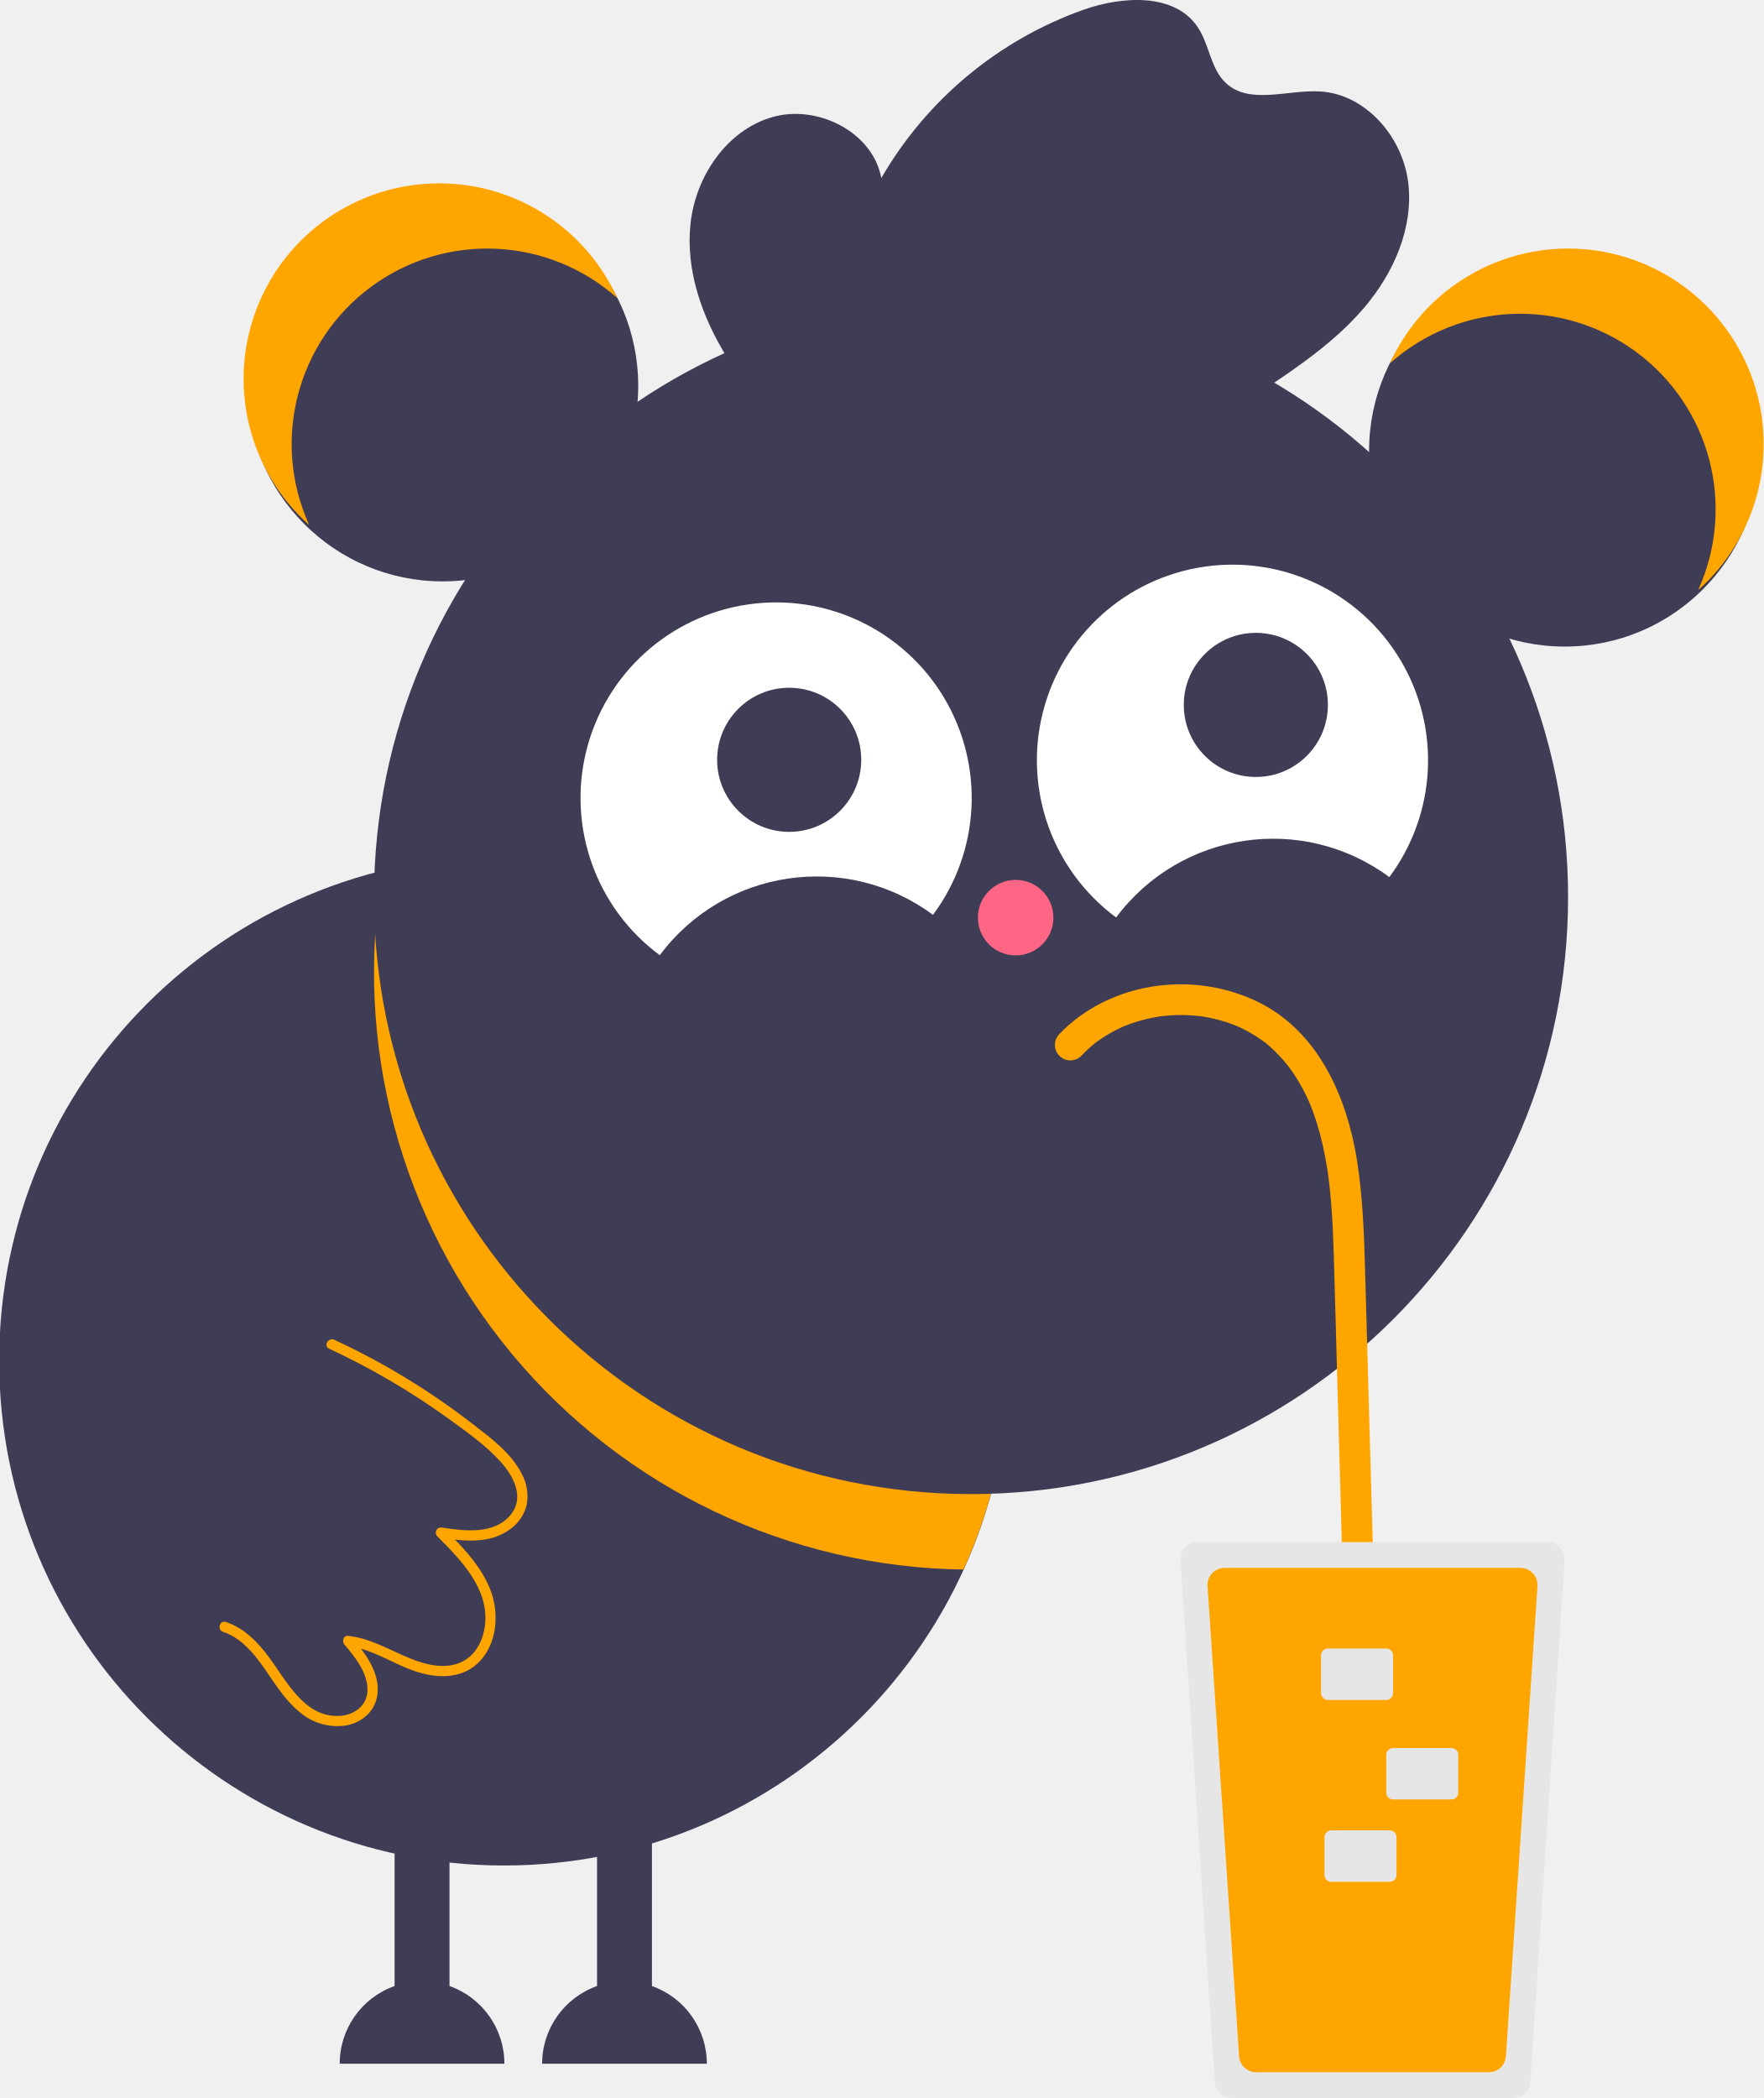
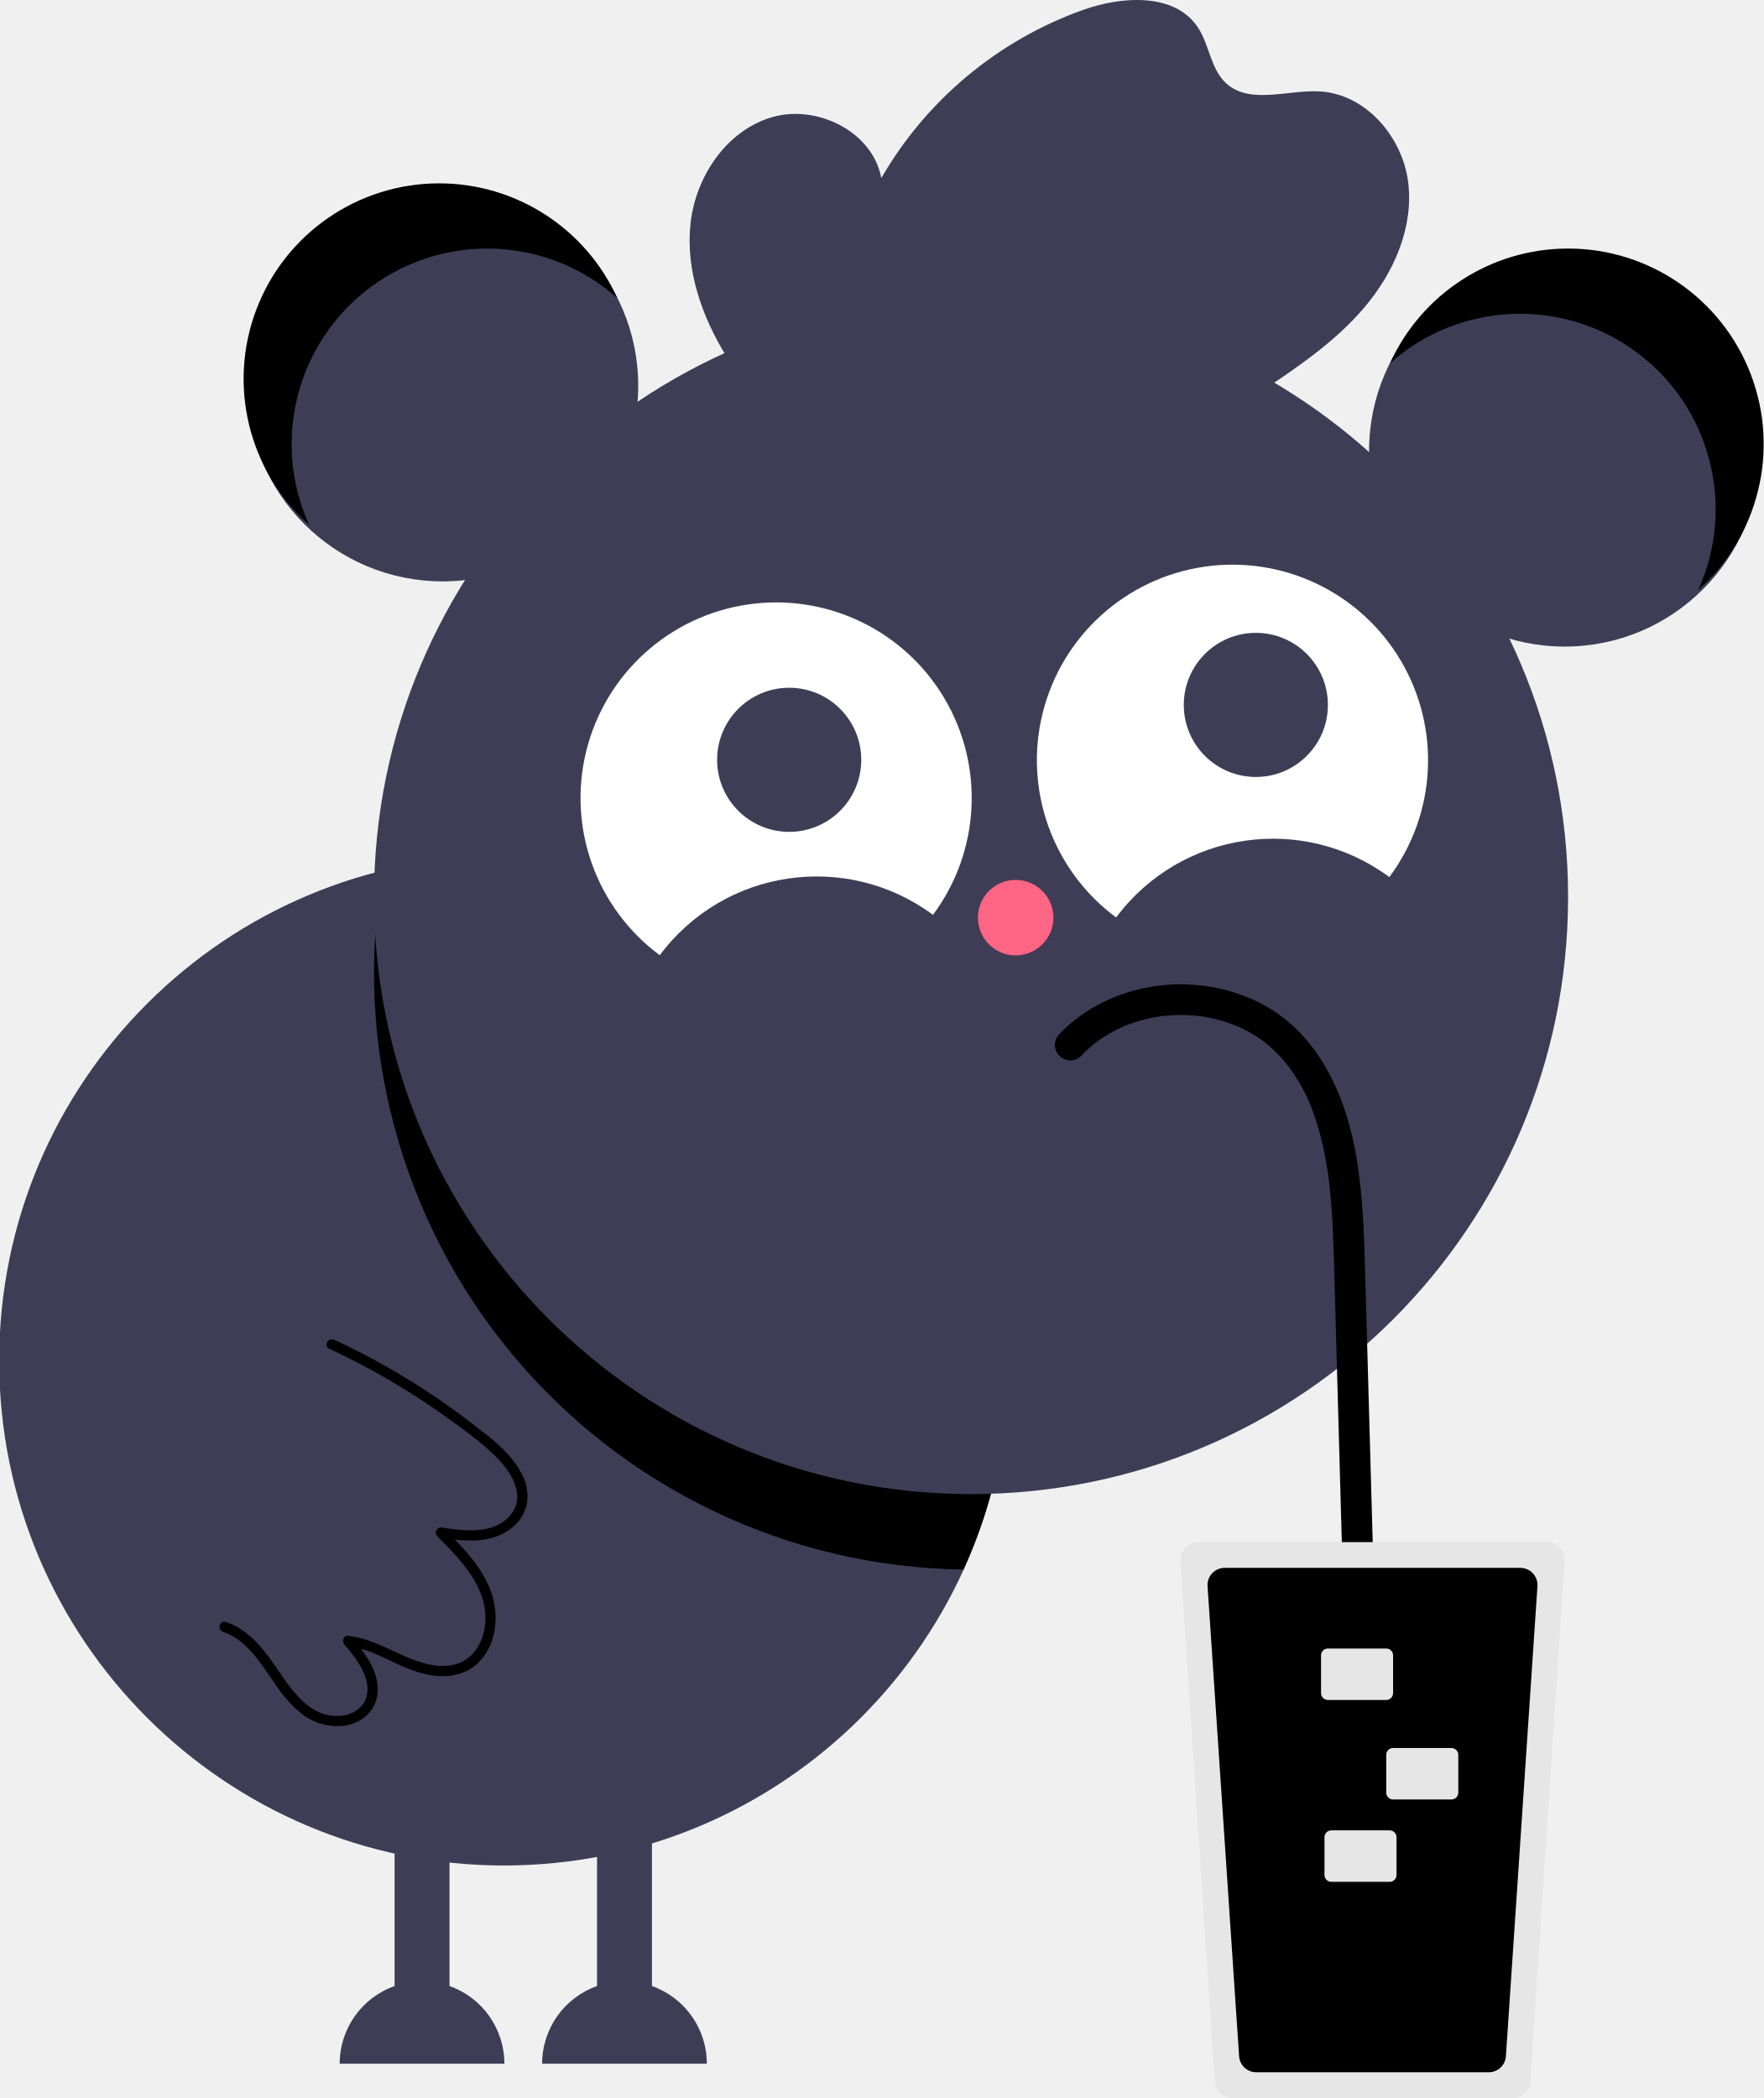
- <svg xmlns="http://www.w3.org/2000/svg" width="514" height="611.437" viewBox="0 0 514 611.437">
+ <svg xmlns="http://www.w3.org/2000/svg" id="src" viewBox="0 0 514 611.437">
  <circle cx="129" cy="112.437" r="57" fill="#3f3d56" />
  <circle cx="456" cy="131.437" r="57" fill="#3f3d56" />
-   <path d="M800,216.718a56.996,56.996,0,0,0-51.899,33.438,56.992,56.992,0,0,1,89.798,66.124A56.991,56.991,0,0,0,800,216.718Z" transform="translate(-343 -144.2816)" fill="orange" />
-   <path d="M471,197.718a56.996,56.996,0,0,1,51.899,33.438,56.992,56.992,0,0,0-89.798,66.124A56.991,56.991,0,0,1,471,197.718Z" transform="translate(-343 -144.2816)" fill="orange" />
+   <path d="M800,216.718a56.996,56.996,0,0,0-51.899,33.438,56.992,56.992,0,0,1,89.798,66.124A56.991,56.991,0,0,0,800,216.718Z" transform="translate(-343 -144.2816)" fill="currentColor" />
+   <path d="M471,197.718a56.996,56.996,0,0,1,51.899,33.438,56.992,56.992,0,0,0-89.798,66.124A56.991,56.991,0,0,1,471,197.718Z" transform="translate(-343 -144.2816)" fill="currentColor" />
  <path d="M637,540.718a147.12,147.12,0,1,1-147-147A146.505,146.505,0,0,1,637,540.718Z" transform="translate(-343 -144.2816)" fill="#3f3d56" />
-   <path d="M637,540.718a146.505,146.505,0,0,1-13.21,60.99A174.121,174.121,0,0,1,454.53,398.028,147.12,147.12,0,0,1,637,540.718Z" transform="translate(-343 -144.2816)" fill="orange" />
+   <path d="M637,540.718a146.505,146.505,0,0,1-13.21,60.99A174.121,174.121,0,0,1,454.53,398.028,147.12,147.12,0,0,1,637,540.718Z" transform="translate(-343 -144.2816)" fill="currentColor" />
  <circle cx="283" cy="261.437" r="174" fill="#3f3d56" />
  <path d="M668.284,411.67a56.999,56.999,0,0,1,79.62-11.77,57.002,57.002,0,1,0-79.62,11.77Z" transform="translate(-343 -144.2816)" fill="#fff" />
  <path d="M535.284,422.67a56.999,56.999,0,0,1,79.62-11.77,57.002,57.002,0,1,0-79.62,11.77Z" transform="translate(-343 -144.2816)" fill="#fff" />
  <circle cx="230" cy="221.437" r="21" fill="#3f3d56" />
  <circle cx="366" cy="205.437" r="21" fill="#3f3d56" />
  <circle cx="296" cy="267.437" r="11" fill="#ff6584" />
  <path d="M474,723.089v-48.371H458v48.371a24.006,24.006,0,0,0-16,22.629v0h48v-0A24.006,24.006,0,0,0,474,723.089Z" transform="translate(-343 -144.2816)" fill="#3f3d56" />
  <path d="M533,723.089v-48.371H517v48.371a24.006,24.006,0,0,0-16,22.629v0h48v-0A24.006,24.006,0,0,0,533,723.089Z" transform="translate(-343 -144.2816)" fill="#3f3d56" />
  <path d="M554.862,248.405c-7.25-11.672-12.119-25.383-10.611-39.041s10.455-26.984,23.626-30.898,29.487,4.195,31.969,17.709a111.128,111.128,0,0,1,58.879-49.037c11.511-4.056,26.809-4.976,33.466,5.254,3.294,5.063,3.647,11.947,8.06,16.072,6.918,6.467,18.011,1.912,27.465,2.465,13.294.777,23.996,13.184,25.671,26.395s-4.177,26.488-12.813,36.624-19.872,17.656-30.953,25.041" transform="translate(-343 -144.2816)" fill="#3f3d56" />
-   <path d="M658.128,451.995c.716-.757,1.456-1.49,2.228-2.189q.512-.464,1.041-.91.33-.278.666-.549c.387-.312.51-.388.04-.04a43.621,43.621,0,0,1,5.358-3.43q1.289-.692,2.624-1.296c.209-.095.42-.186.63-.279-.943.42-.204.086.039-.011q.801-.321,1.613-.612a46.37,46.37,0,0,1,6.156-1.729c.963-.2,1.932-.356,2.902-.511.654-.104-.823.091-.164.023.288-.03.575-.068.862-.098q.863-.09,1.73-.149a48.373,48.373,0,0,1,6.247-.022c1.04.063,2.074.169,3.108.291-1.043-.123.152.028.518.088q.854.14,1.703.312a45.525,45.525,0,0,1,5.993,1.641q.732.256,1.455.538c.268.104.533.213.799.32-.134-.054-.877-.39-.125-.048.941.427,1.873.867,2.786,1.352a44.009,44.009,0,0,1,5.369,3.422c.519.381-.584-.483-.092-.067.22.186.449.363.67.548q.532.445,1.048.91c.88.793,1.724,1.626,2.535,2.488q1.112,1.181,2.14,2.437c-.009-.011.772.957.356.435-.349-.438.144.191.222.296q.621.831,1.206,1.689a52.356,52.356,0,0,1,3.438,5.835q.726,1.432,1.371,2.903c.095.215.422,1.01.067.145.096.234.192.468.286.703q.354.883.682,1.777a83.67,83.67,0,0,1,3.612,13.445q.327,1.743.598,3.495.122.782.233,1.565c-.002-.013.172,1.273.081.58-.08-.618.058.467.072.582.303,2.435.543,4.879.737,7.325.381,4.799.584,9.61.73,14.421.371,12.205.686,24.412,1.029,36.619l2.097,74.764,2.097,74.764.26,9.281a4.5,4.5,0,0,0,9,0l-2.155-76.826-2.14-76.311-1.077-38.413c-.288-10.285-.703-20.56-2.286-30.742-2.915-18.753-11.385-38.248-29.492-46.763-16.912-7.953-37.841-6.108-52.658,5.456a41.373,41.373,0,0,0-4.612,4.182,4.5,4.5,0,0,0,6.364,6.364Z" transform="translate(-343 -144.2816)" fill="orange" />
+   <path d="M658.128,451.995c.716-.757,1.456-1.49,2.228-2.189q.512-.464,1.041-.91.33-.278.666-.549c.387-.312.51-.388.04-.04a43.621,43.621,0,0,1,5.358-3.43q1.289-.692,2.624-1.296c.209-.095.42-.186.63-.279-.943.42-.204.086.039-.011q.801-.321,1.613-.612a46.37,46.37,0,0,1,6.156-1.729c.963-.2,1.932-.356,2.902-.511.654-.104-.823.091-.164.023.288-.03.575-.068.862-.098q.863-.09,1.73-.149a48.373,48.373,0,0,1,6.247-.022c1.04.063,2.074.169,3.108.291-1.043-.123.152.028.518.088q.854.14,1.703.312a45.525,45.525,0,0,1,5.993,1.641q.732.256,1.455.538c.268.104.533.213.799.32-.134-.054-.877-.39-.125-.048.941.427,1.873.867,2.786,1.352a44.009,44.009,0,0,1,5.369,3.422c.519.381-.584-.483-.092-.067.22.186.449.363.67.548q.532.445,1.048.91c.88.793,1.724,1.626,2.535,2.488q1.112,1.181,2.14,2.437c-.009-.011.772.957.356.435-.349-.438.144.191.222.296q.621.831,1.206,1.689a52.356,52.356,0,0,1,3.438,5.835q.726,1.432,1.371,2.903c.095.215.422,1.01.067.145.096.234.192.468.286.703q.354.883.682,1.777a83.67,83.67,0,0,1,3.612,13.445q.327,1.743.598,3.495.122.782.233,1.565c-.002-.013.172,1.273.081.58-.08-.618.058.467.072.582.303,2.435.543,4.879.737,7.325.381,4.799.584,9.61.73,14.421.371,12.205.686,24.412,1.029,36.619l2.097,74.764,2.097,74.764.26,9.281a4.5,4.5,0,0,0,9,0l-2.155-76.826-2.14-76.311-1.077-38.413c-.288-10.285-.703-20.56-2.286-30.742-2.915-18.753-11.385-38.248-29.492-46.763-16.912-7.953-37.841-6.108-52.658,5.456a41.373,41.373,0,0,0-4.612,4.182,4.5,4.5,0,0,0,6.364,6.364Z" transform="translate(-343 -144.2816)" fill="currentColor" />
  <path d="M692,593.718a5.006,5.006,0,0,0-5,5L696.998,750.653A5.023,5.023,0,0,0,702,755.718h82a5.006,5.006,0,0,0,5-5L799.002,598.653A4.995,4.995,0,0,0,794,593.718Z" transform="translate(-343 -144.2816)" fill="#e6e6e6" />
-   <path d="M699.916,601.218a5,5,0,0,0-4.988,5.334l9.194,137a5.014,5.014,0,0,0,4.988,4.666h67.779a5.014,5.014,0,0,0,4.988-4.666l9.194-137a5,5,0,0,0-4.988-5.334Z" transform="translate(-343 -144.2816)" fill="orange" />
+   <path d="M699.916,601.218a5,5,0,0,0-4.988,5.334l9.194,137a5.014,5.014,0,0,0,4.988,4.666h67.779a5.014,5.014,0,0,0,4.988-4.666l9.194-137a5,5,0,0,0-4.988-5.334Z" transform="translate(-343 -144.2816)" fill="currentColor" />
  <path d="M730,624.718a2.003,2.003,0,0,0-2,2v11a2.003,2.003,0,0,0,2,2h17a2.003,2.003,0,0,0,2-2v-11a2.003,2.003,0,0,0-2-2Z" transform="translate(-343 -144.2816)" fill="#e6e6e6" />
  <path d="M749,653.718a2.003,2.003,0,0,0-2,2v11a2.003,2.003,0,0,0,2,2h17a2.003,2.003,0,0,0,2-2v-11a2.003,2.003,0,0,0-2-2Z" transform="translate(-343 -144.2816)" fill="#e6e6e6" />
  <path d="M731,677.718a2.003,2.003,0,0,0-2,2v11a2.003,2.003,0,0,0,2,2h17a2.003,2.003,0,0,0,2-2v-11a2.003,2.003,0,0,0-2-2Z" transform="translate(-343 -144.2816)" fill="#e6e6e6" />
-   <path d="M408.029,619.878c5.204,1.726,8.868,6.153,11.917,10.493,3.143,4.473,6.024,9.331,10.32,12.825a16.864,16.864,0,0,0,13.278,3.992c4.71-.71,8.702-4.002,9.419-8.858.943-6.395-3.533-12.314-7.459-16.864l-1.061,2.561c6.256.675,11.695,4.241,17.423,6.537,5.489,2.199,11.981,3.4,17.464.532,4.207-2.2,6.83-6.602,7.719-11.164a22.963,22.963,0,0,0-2.164-14.619c-2.919-5.968-7.705-10.791-12.348-15.435l-1.459,2.507c6.902,1.036,14.598,2.003,20.588-2.433a12.205,12.205,0,0,0,4.813-7.025,13.576,13.576,0,0,0-1.467-9.196c-3.149-6.133-9.093-10.457-14.422-14.57a210.268,210.268,0,0,0-40.158-24.41c-1.74-.809-3.265,1.777-1.514,2.59a211.455,211.455,0,0,1,34.771,20.381c5.251,3.797,10.8,7.712,15.176,12.528,3.715,4.089,7.098,10.343,3.041,15.397-4.772,5.946-13.408,4.839-20.029,3.844a1.513,1.513,0,0,0-1.459,2.507c6.92,6.923,15.138,15.234,13.934,25.889-.456,4.039-2.373,8.165-5.967,10.301-4.886,2.904-10.997,1.409-15.918-.599-5.975-2.437-11.48-5.858-18.023-6.563-1.41-.152-1.818,1.683-1.061,2.561,3.175,3.679,6.983,8.465,6.701,13.623-.236,4.316-3.999,6.897-8.034,7.142-10.265.621-15.447-10.066-20.651-17.074-3.294-4.435-7.202-8.51-12.571-10.291-1.837-.609-2.624,2.287-.798,2.893Z" transform="translate(-343 -144.2816)" fill="orange" />
+   <path d="M408.029,619.878c5.204,1.726,8.868,6.153,11.917,10.493,3.143,4.473,6.024,9.331,10.32,12.825a16.864,16.864,0,0,0,13.278,3.992c4.71-.71,8.702-4.002,9.419-8.858.943-6.395-3.533-12.314-7.459-16.864l-1.061,2.561c6.256.675,11.695,4.241,17.423,6.537,5.489,2.199,11.981,3.4,17.464.532,4.207-2.2,6.83-6.602,7.719-11.164a22.963,22.963,0,0,0-2.164-14.619c-2.919-5.968-7.705-10.791-12.348-15.435l-1.459,2.507c6.902,1.036,14.598,2.003,20.588-2.433a12.205,12.205,0,0,0,4.813-7.025,13.576,13.576,0,0,0-1.467-9.196c-3.149-6.133-9.093-10.457-14.422-14.57a210.268,210.268,0,0,0-40.158-24.41c-1.74-.809-3.265,1.777-1.514,2.59a211.455,211.455,0,0,1,34.771,20.381c5.251,3.797,10.8,7.712,15.176,12.528,3.715,4.089,7.098,10.343,3.041,15.397-4.772,5.946-13.408,4.839-20.029,3.844a1.513,1.513,0,0,0-1.459,2.507c6.92,6.923,15.138,15.234,13.934,25.889-.456,4.039-2.373,8.165-5.967,10.301-4.886,2.904-10.997,1.409-15.918-.599-5.975-2.437-11.48-5.858-18.023-6.563-1.41-.152-1.818,1.683-1.061,2.561,3.175,3.679,6.983,8.465,6.701,13.623-.236,4.316-3.999,6.897-8.034,7.142-10.265.621-15.447-10.066-20.651-17.074-3.294-4.435-7.202-8.51-12.571-10.291-1.837-.609-2.624,2.287-.798,2.893Z" transform="translate(-343 -144.2816)" fill="currentColor" />
</svg>
